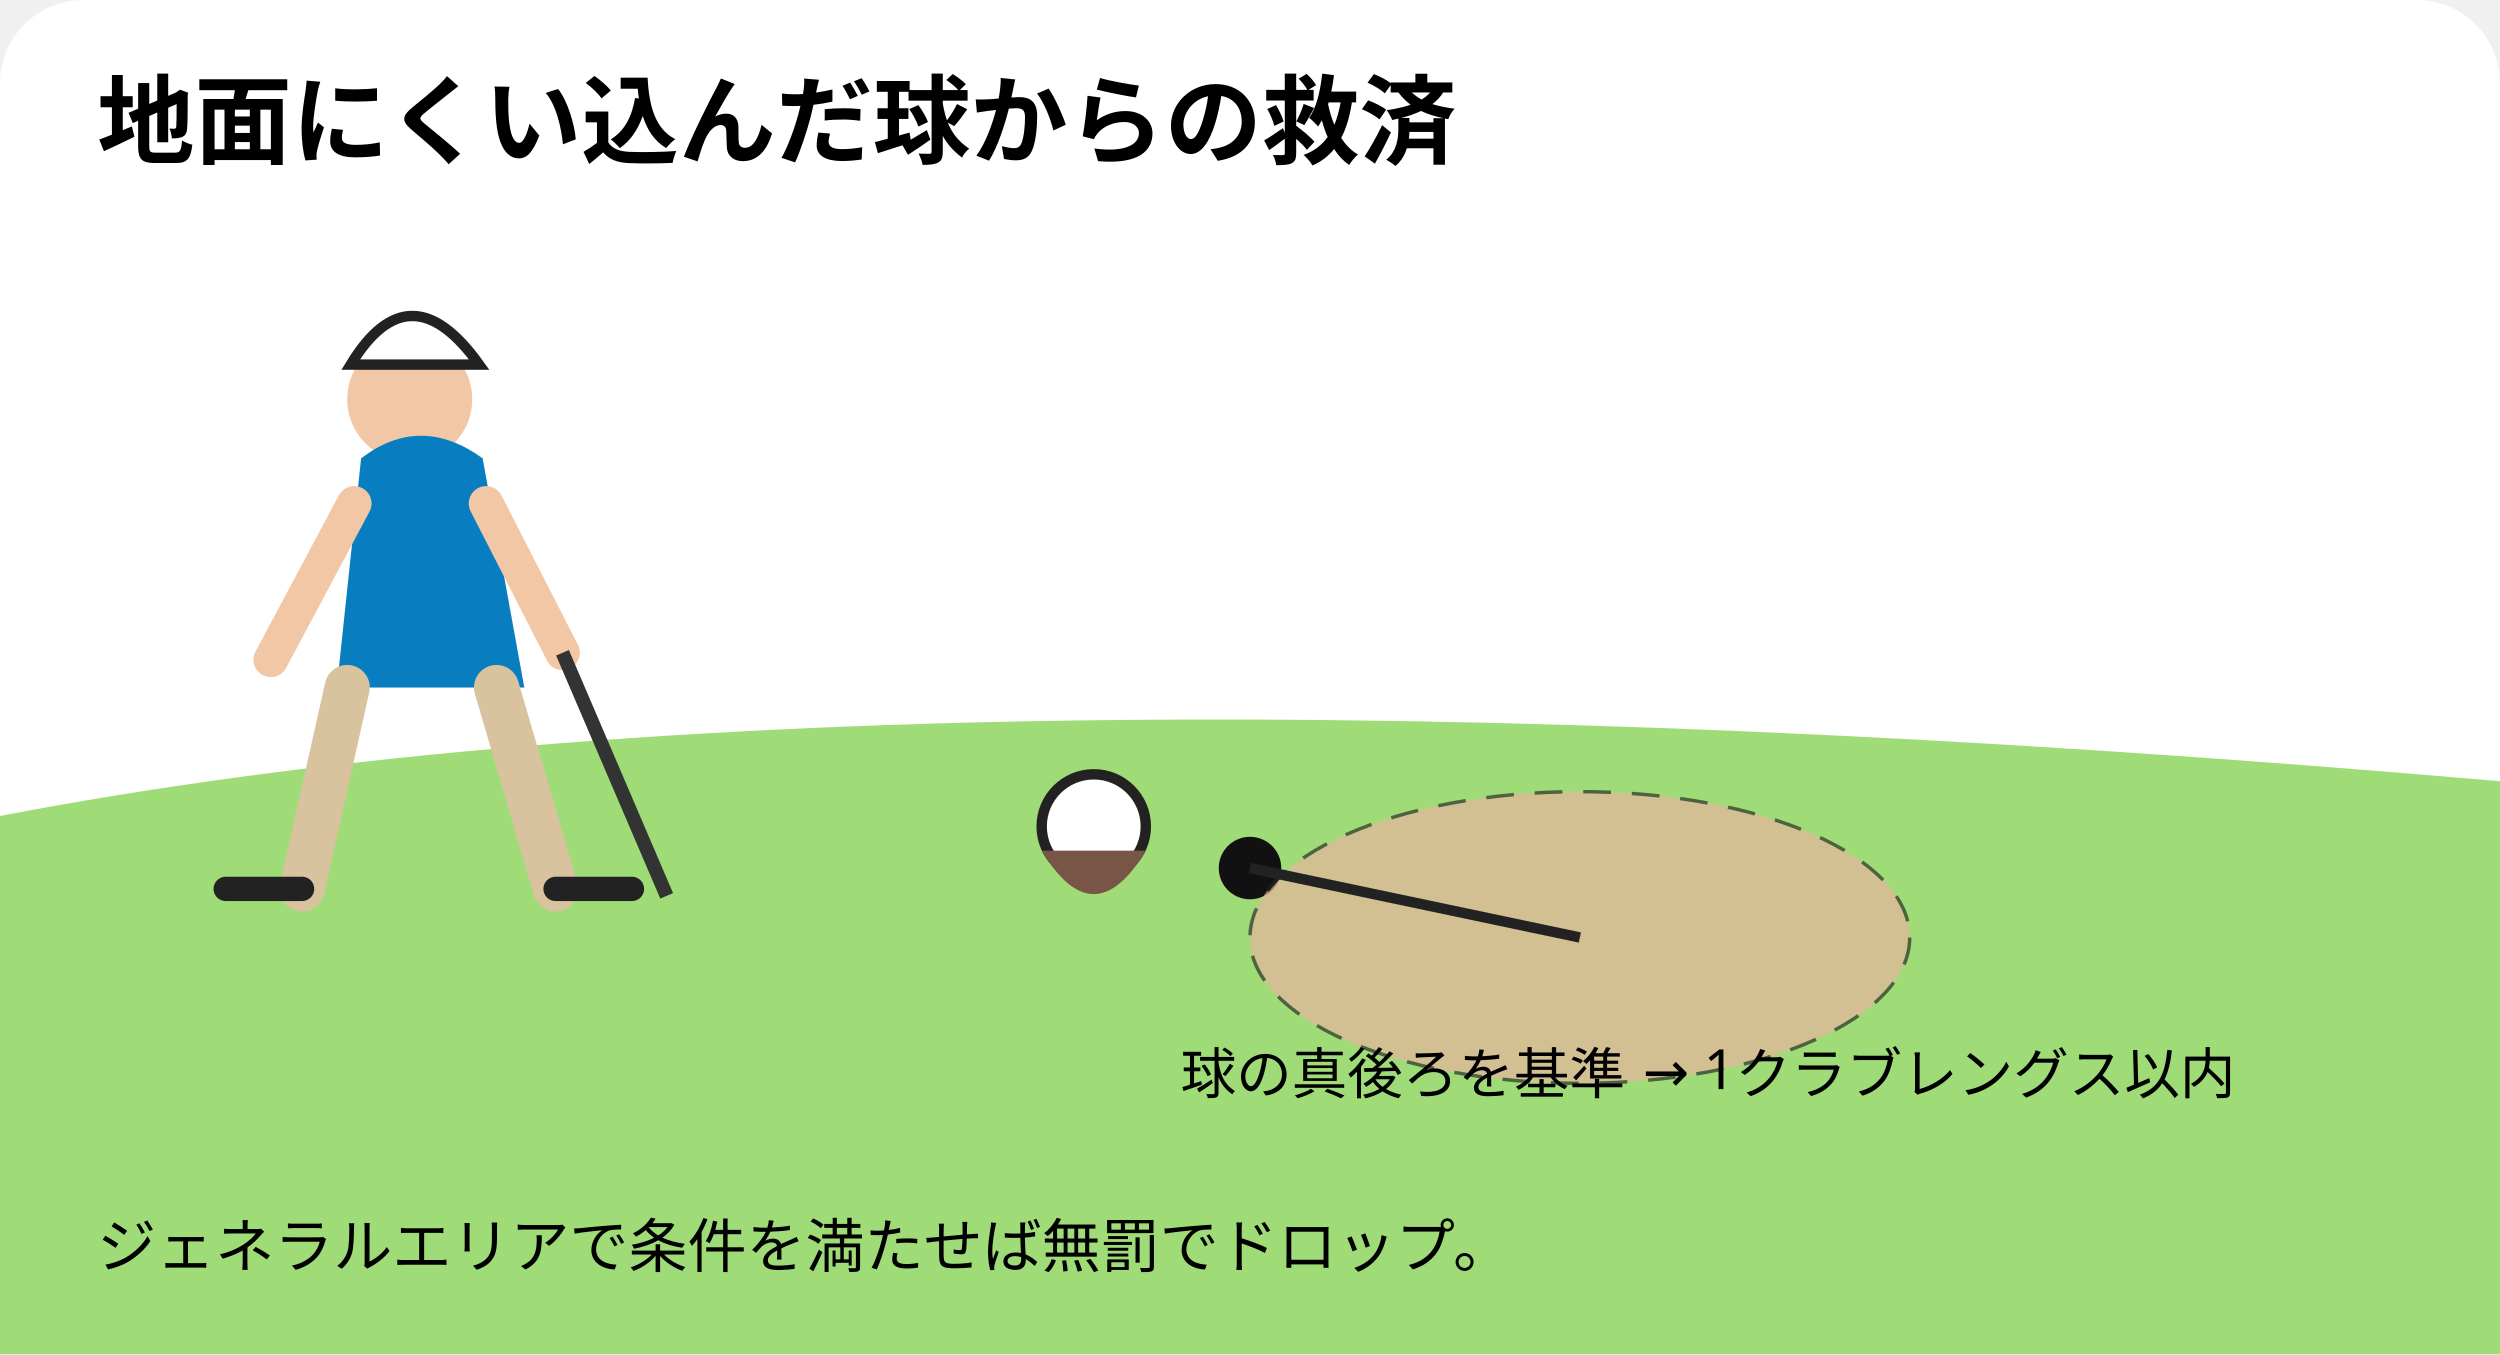
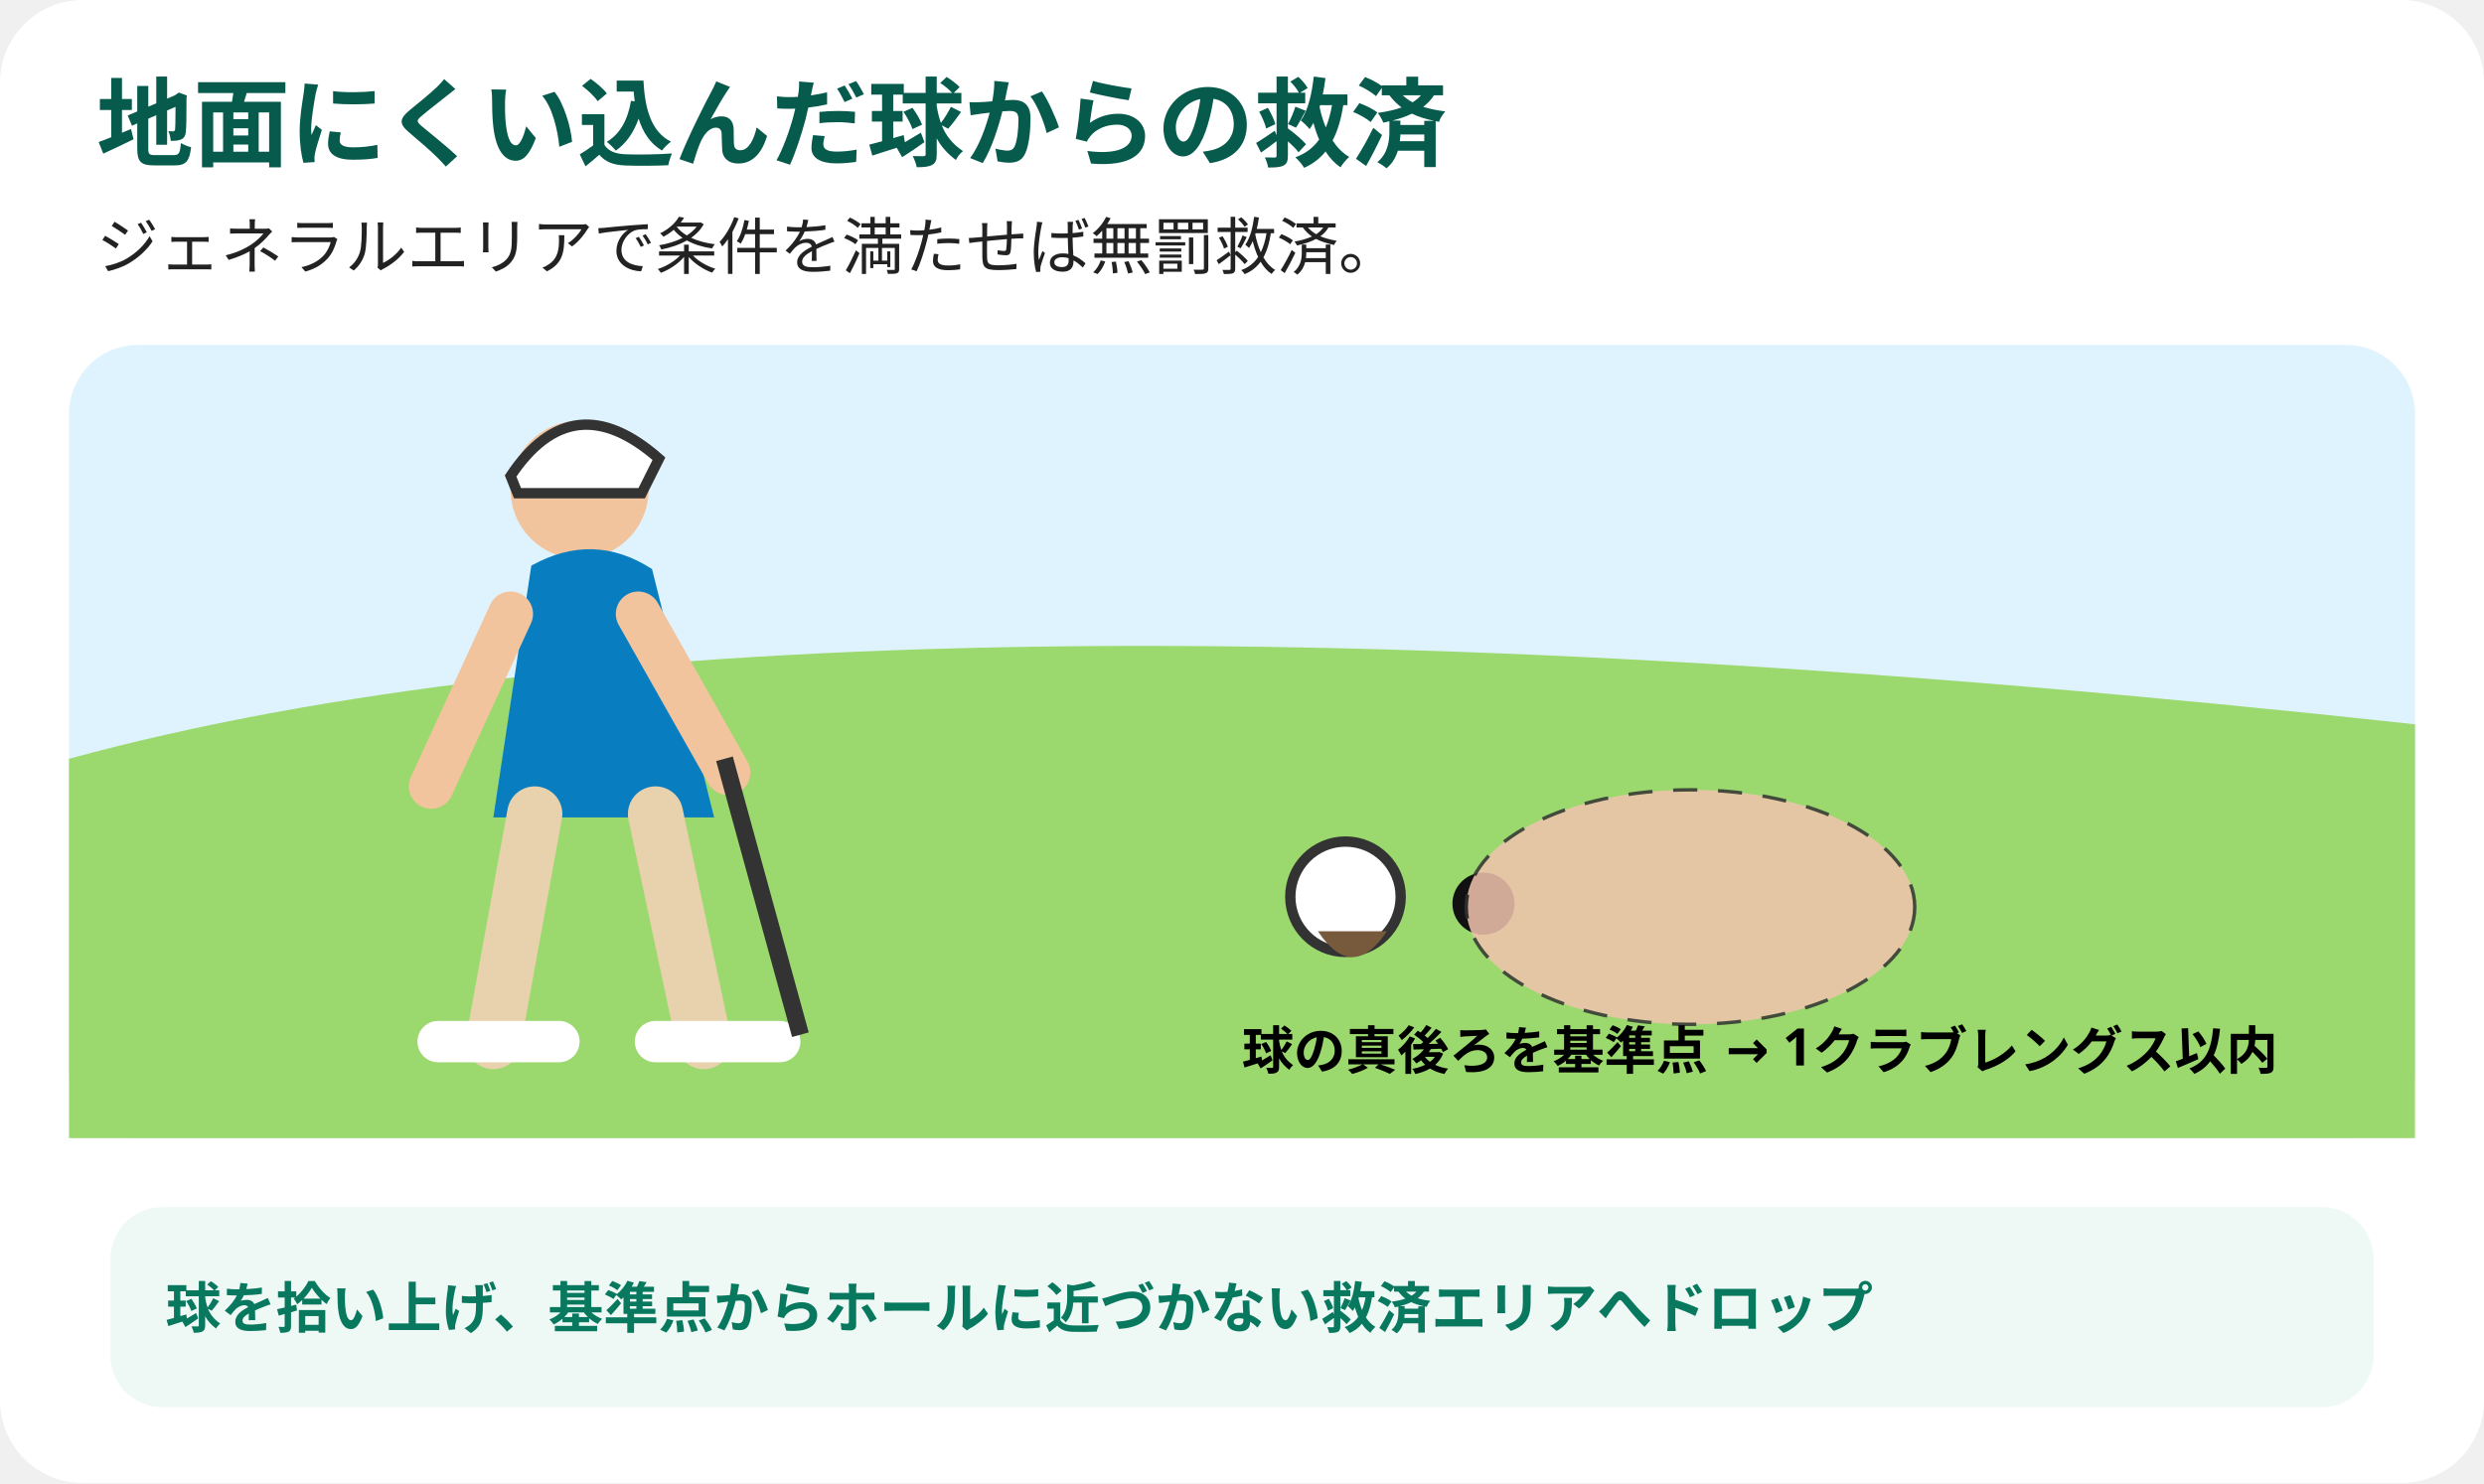
- <svg xmlns="http://www.w3.org/2000/svg" viewBox="0 0 720 390">
-   <rect width="720" height="390" rx="24" fill="#fff" />
-   <text x="28" y="45" font-family="sans-serif" font-size="28" font-weight="700">地面にくい込んだ球からの救済</text>
-   <path d="M0 235Q260 185 720 225V390H0Z" fill="#9fdc78" />
-   <g aria-label="golfer">
-     <circle cx="118" cy="115" r="18" fill="#f1c7a5" />
-     <path d="M101 105q17-28 37 0z" fill="#fff" stroke="#222" stroke-width="3" />
-     <path d="M104 132q17-13 35 0l12 66h-54z" fill="#087ec1" />
-     <path d="M100 198l-13 58M143 198l17 58" stroke="#d8c39e" stroke-width="13" stroke-linecap="round" />
-     <path d="M87 256h-22M160 256h22" stroke="#222" stroke-width="7" stroke-linecap="round" />
-     <path d="M102 145l-24 45M140 145l22 43" stroke="#f1c7a5" stroke-width="10" stroke-linecap="round" />
-     <path d="M162 188l30 70" stroke="#333" stroke-width="4" />
+ <svg xmlns="http://www.w3.org/2000/svg" viewBox="0 0 720 430">
+   <rect width="720" height="430" rx="24" fill="#fff" />
+   <text x="28" y="46" font-family="sans-serif" font-size="28" font-weight="700" fill="#075b4d">地面にくい込んだ球からの救済</text>
+   <text x="28" y="78" font-family="sans-serif" font-size="18" fill="#222">ジェネラルエリアで条件を満たせば無罰救済。</text>
+   <rect x="20" y="100" width="680" height="230" rx="20" fill="#dff3ff" />
+   <path d="M20 220Q240 160 700 210V330H20Z" fill="#9bd86e" />
+   <g transform="translate(120 112)">
+     <circle cx="48" cy="30" r="20" fill="#f2c49d" />
+     <path d="M28 26q18-27 43-5l-5 10H30z" fill="#fff" stroke="#333" stroke-width="3" />
+     <path d="M34 52q18-10 35 1l18 72H23z" fill="#087ec1" />
+     <path d="M28 66L5 116" stroke="#f2c49d" stroke-width="13" stroke-linecap="round" />
+     <path d="M65 66L91 112" stroke="#f2c49d" stroke-width="13" stroke-linecap="round" />
+     <path d="M35 124L23 190M70 124L84 190" stroke="#e8d1ad" stroke-width="16" stroke-linecap="round" />
+     <path d="M7 190h35M70 190h36" stroke="#fff" stroke-width="12" stroke-linecap="round" />
+     <path d="M90 108L112 188" stroke="#333" stroke-width="5" />
  </g>
-   <circle cx="315" cy="238" r="15" fill="#fff" stroke="#222" stroke-width="3" />
-   <path d="M300 245q15 25 30 0" fill="#795548" />
-   <circle cx="360" cy="250" r="9" fill="#111" />
-   <ellipse cx="455" cy="270" rx="95" ry="42" fill="#efb09f" opacity=".65" stroke="#222" stroke-dasharray="8 6" />
-   <path d="M360 250L455 270" stroke="#222" stroke-width="3" />
-   <text x="340" y="315" font-family="sans-serif" font-size="16">球の真後ろを基準 → 1クラブレングス以内</text>
-   <text x="28" y="365" font-family="sans-serif" font-size="17">ジェネラルエリアで条件を満たせば無罰でドロップ。</text>
+   <circle cx="390" cy="260" r="16" fill="#fff" stroke="#333" stroke-width="3" />
+   <path d="M382 270q10 15 20 0" fill="#775a3c" />
+   <circle cx="430" cy="262" r="9" fill="#111" />
+   <ellipse cx="490" cy="263" rx="65" ry="34" fill="#f2c3ae" opacity=".85" stroke="#333" stroke-dasharray="7 6" />
+   <text x="360" y="310" font-family="sans-serif" font-size="15" font-weight="700">球の真後ろを基準点 → 1クラブレングス以内</text>
+   <rect x="32" y="350" width="656" height="58" rx="15" fill="#eef9f5" />
+   <text x="48" y="385" font-family="sans-serif" font-size="16" font-weight="700" fill="#08785e">球を拾い上げ、基準点からホールに近づかない救済エリアへドロップ</text>
</svg>
